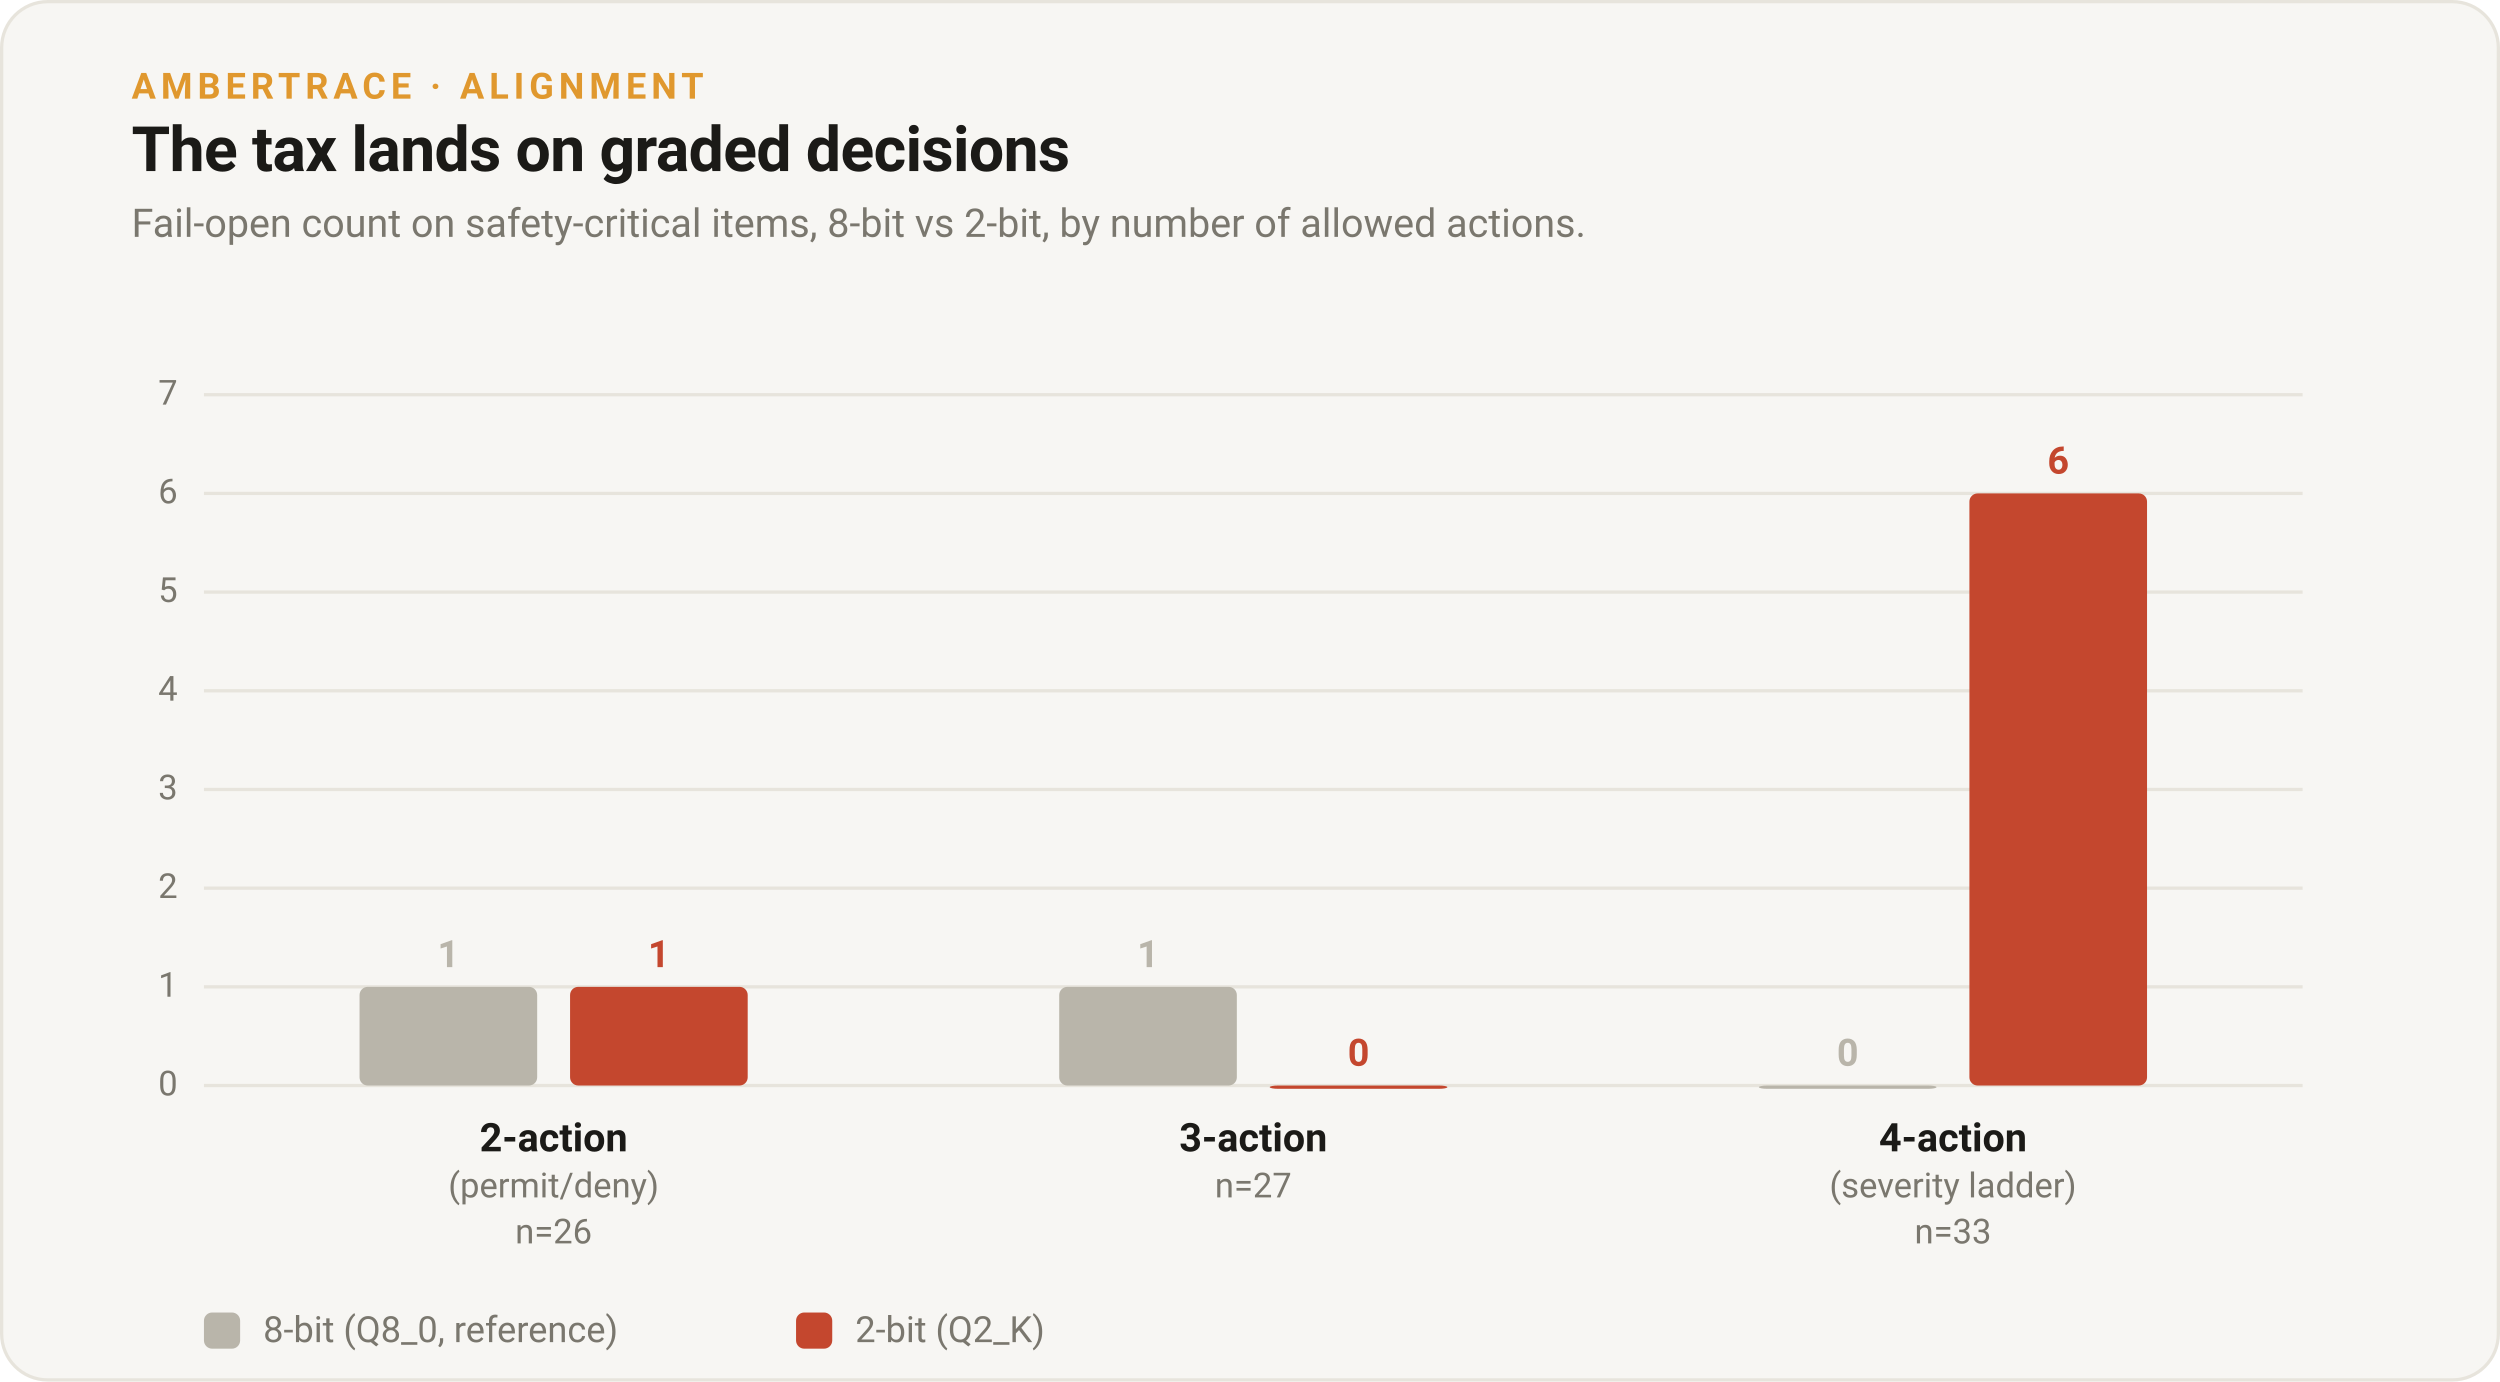
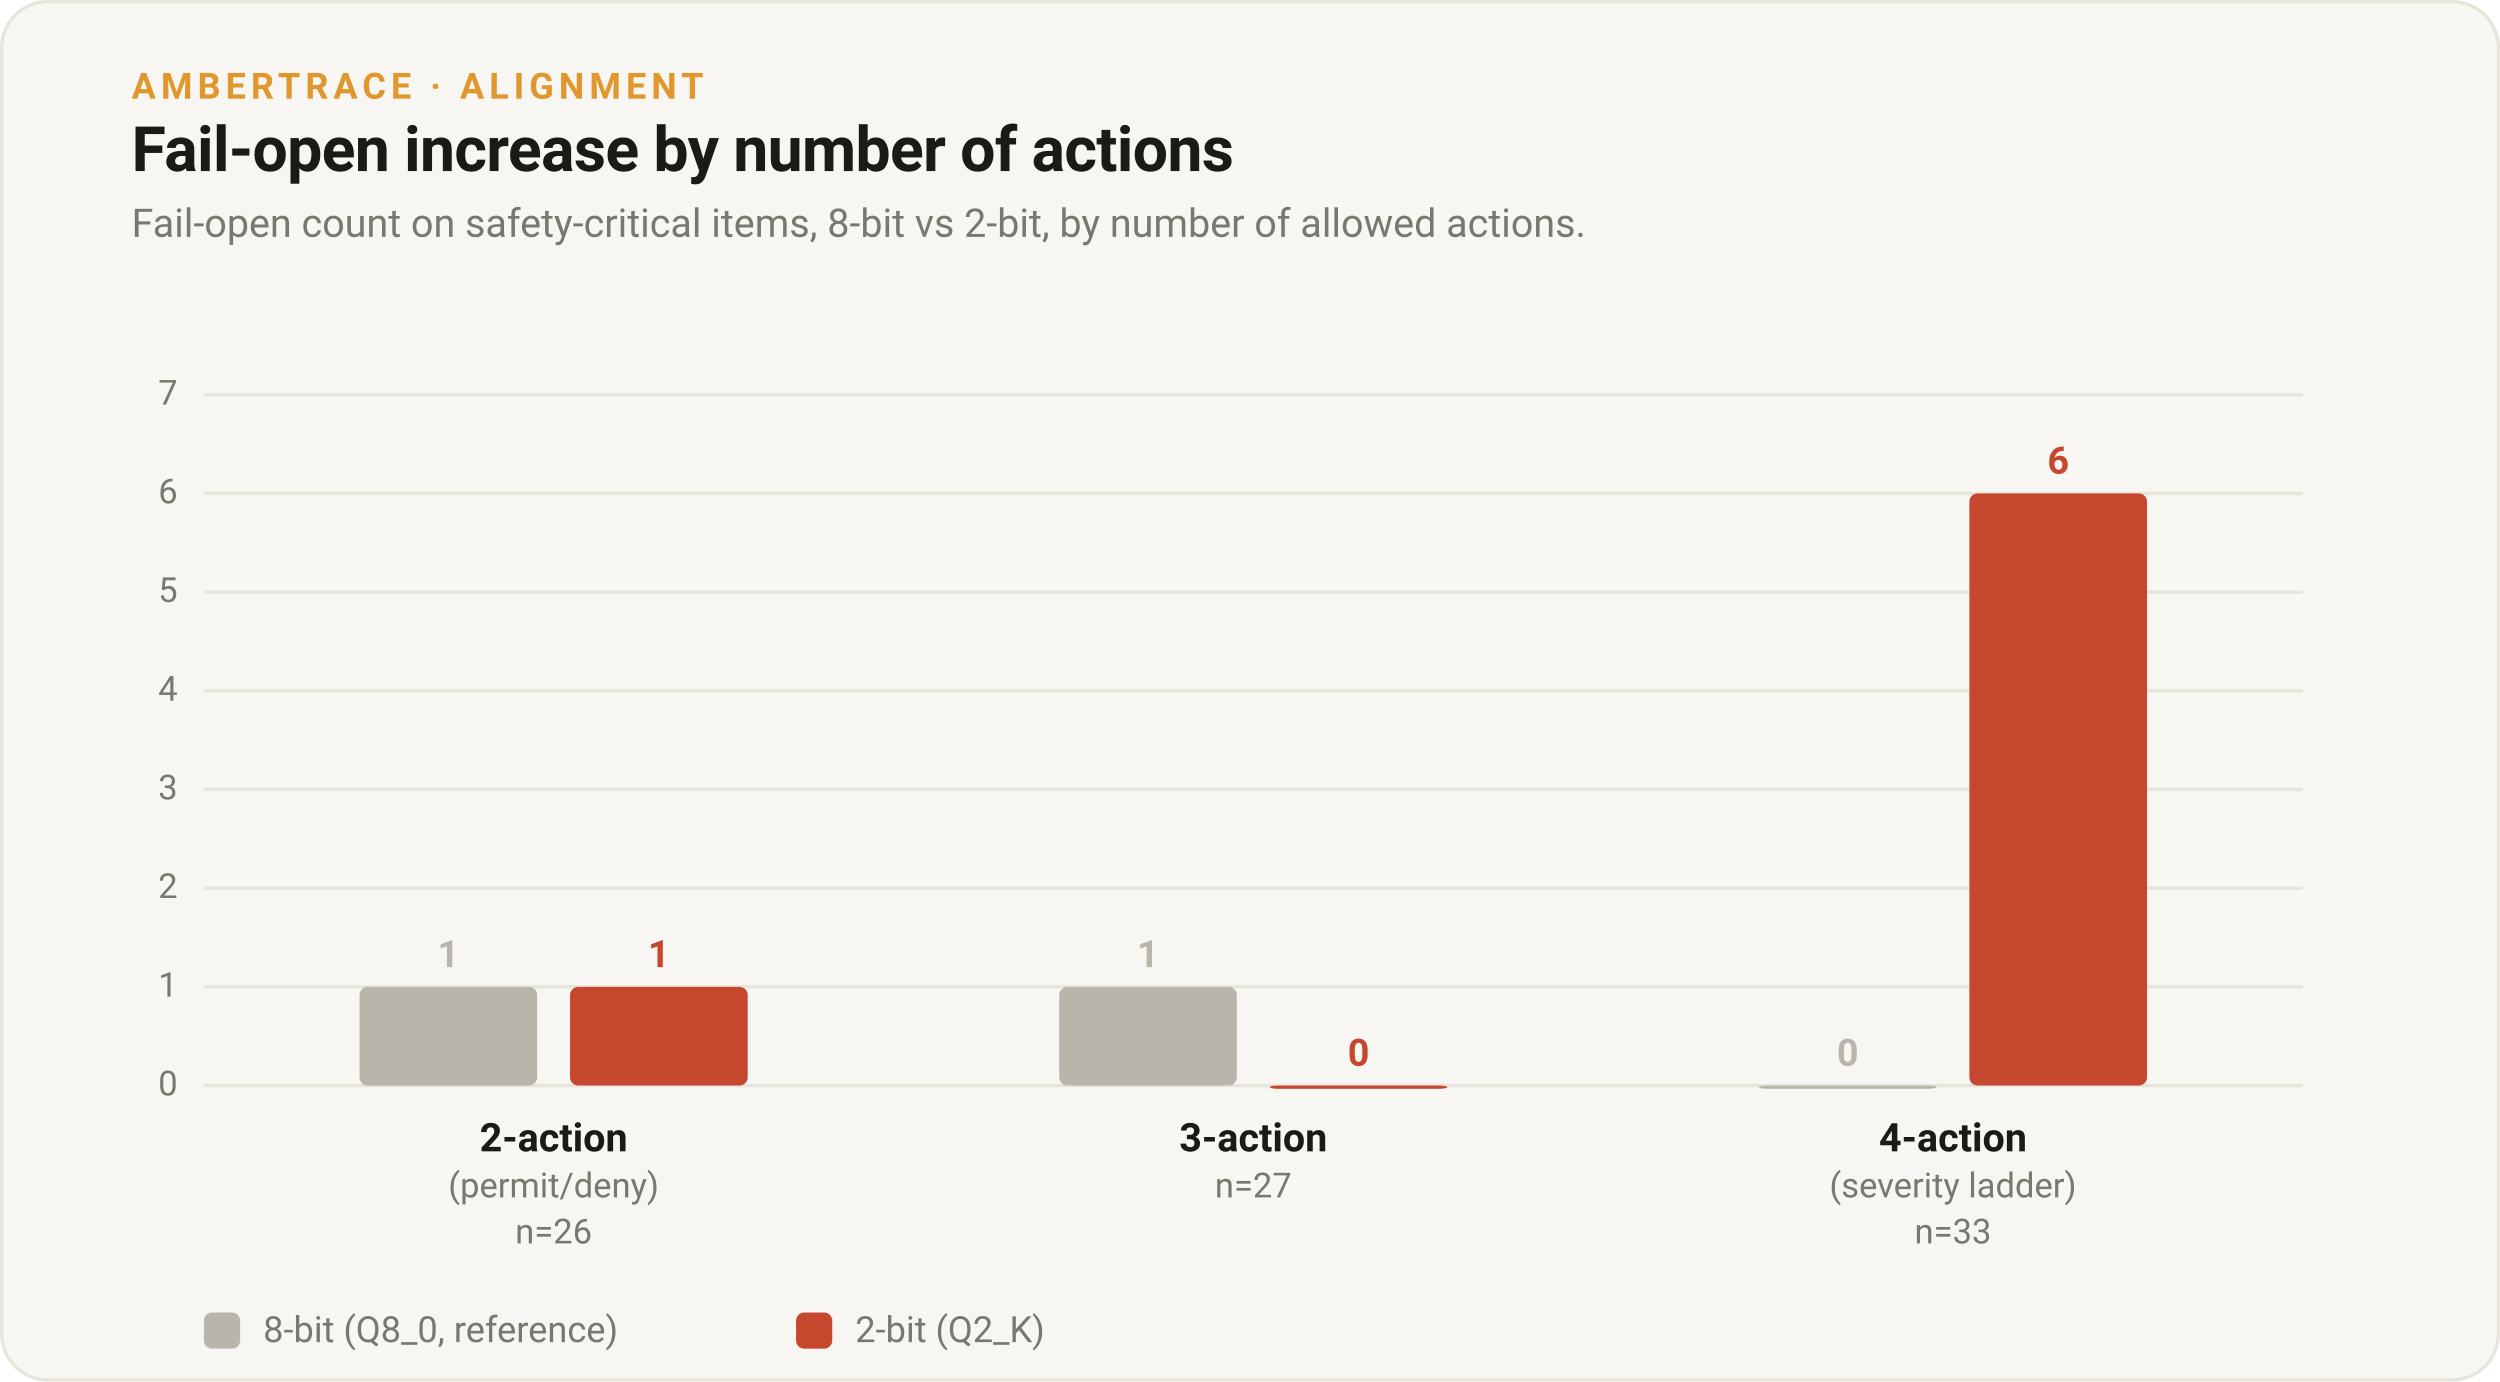
<svg xmlns="http://www.w3.org/2000/svg" viewBox="0 0 760 420" width="760" height="420" font-family="ui-sans-serif, system-ui, -apple-system, Segoe UI, Roboto, Helvetica, Arial, sans-serif">
  <style>
    .title { fill: #1B1A17; font-size: 19px; font-weight: 700; letter-spacing: -0.2px; }
    .sub { fill: #7A776E; font-size: 12px; }
    .eyebrow { fill: #E0982E; font-size: 11px; font-weight: 700; letter-spacing: 1.5px; }
    .ax { fill: #7A776E; font-size: 11px; }
    .tick { fill: #7A776E; font-size: 10.5px; font-variant-numeric: tabular-nums; }
    .val { font-size: 11.5px; font-weight: 700; font-variant-numeric: tabular-nums; }
    .leg { fill: #7A776E; font-size: 11px; }
    .xl { fill: #1B1A17; font-size: 12px; font-weight: 600; }
    .note { fill: #7A776E; font-size: 11px; font-style: italic; }
  </style>
  <rect x="0.5" y="0.5" width="759" height="419" rx="14" fill="#F7F6F3" stroke="#E7E4DC" />
  <text x="40" y="30" class="eyebrow">AMBERTRACE · ALIGNMENT</text>
-   <text x="40" y="52" class="title">The tax lands on graded decisions</text>
+   <text x="40" y="52" class="title">Fail-open increase by number of actions</text>
  <text x="40" y="72" class="sub">Fail-open count on safety-critical items, 8-bit vs 2-bit, by number of allowed actions.</text>
  <line x1="62" y1="330.0" x2="700" y2="330.0" stroke="#E7E4DC" stroke-width="1" />
  <text x="54" y="333.0" text-anchor="end" class="tick">0</text>
  <line x1="62" y1="300.0" x2="700" y2="300.0" stroke="#E7E4DC" stroke-width="1" />
  <text x="54" y="303.0" text-anchor="end" class="tick">1</text>
  <line x1="62" y1="270.0" x2="700" y2="270.0" stroke="#E7E4DC" stroke-width="1" />
  <text x="54" y="273.0" text-anchor="end" class="tick">2</text>
  <line x1="62" y1="240.0" x2="700" y2="240.0" stroke="#E7E4DC" stroke-width="1" />
  <text x="54" y="243.0" text-anchor="end" class="tick">3</text>
  <line x1="62" y1="210.0" x2="700" y2="210.0" stroke="#E7E4DC" stroke-width="1" />
  <text x="54" y="213.0" text-anchor="end" class="tick">4</text>
  <line x1="62" y1="180.0" x2="700" y2="180.0" stroke="#E7E4DC" stroke-width="1" />
  <text x="54" y="183.0" text-anchor="end" class="tick">5</text>
  <line x1="62" y1="150.0" x2="700" y2="150.0" stroke="#E7E4DC" stroke-width="1" />
  <text x="54" y="153.0" text-anchor="end" class="tick">6</text>
  <line x1="62" y1="120.0" x2="700" y2="120.0" stroke="#E7E4DC" stroke-width="1" />
  <text x="54" y="123.0" text-anchor="end" class="tick">7</text>
  <rect x="109.3" y="300.0" width="54" height="30.0" rx="2.5" fill="#B9B5AA" />
  <text x="136.3" y="294.0" text-anchor="middle" class="val" fill="#B9B5AA">1</text>
  <rect x="173.3" y="300.0" width="54" height="30.0" rx="2.5" fill="#C4472E" />
  <text x="200.3" y="294.0" text-anchor="middle" class="val" fill="#C4472E">1</text>
  <text x="168.3" y="350.0" text-anchor="middle" class="xl">2-action</text>
  <text x="168.3" y="364.0" text-anchor="middle" class="tick">(permit/deny)</text>
  <text x="168.3" y="378.0" text-anchor="middle" class="tick">n=26</text>
  <rect x="322.0" y="300.0" width="54" height="30.0" rx="2.5" fill="#B9B5AA" />
  <text x="349.0" y="294.0" text-anchor="middle" class="val" fill="#B9B5AA">1</text>
  <rect x="386.0" y="330.0" width="54" height="1.0" rx="2.5" fill="#C4472E" />
  <text x="413.0" y="324.0" text-anchor="middle" class="val" fill="#C4472E">0</text>
  <text x="381.0" y="350.0" text-anchor="middle" class="xl">3-action</text>
  <text x="381.0" y="364.0" text-anchor="middle" class="tick">n=27</text>
  <rect x="534.7" y="330.0" width="54" height="1.0" rx="2.5" fill="#B9B5AA" />
  <text x="561.7" y="324.0" text-anchor="middle" class="val" fill="#B9B5AA">0</text>
  <rect x="598.7" y="150.0" width="54" height="180.0" rx="2.5" fill="#C4472E" />
  <text x="625.7" y="144.0" text-anchor="middle" class="val" fill="#C4472E">6</text>
  <text x="593.7" y="350.0" text-anchor="middle" class="xl">4-action</text>
  <text x="593.7" y="364.0" text-anchor="middle" class="tick">(severity ladder)</text>
  <text x="593.7" y="378.0" text-anchor="middle" class="tick">n=33</text>
  <rect x="62" y="399" width="11" height="11" rx="2.5" fill="#B9B5AA" />
  <text x="80" y="408" class="leg">8-bit (Q8_0, reference)</text>
  <rect x="242" y="399" width="11" height="11" rx="2.5" fill="#C4472E" />
  <text x="260" y="408" class="leg">2-bit (Q2_K)</text>
</svg>
